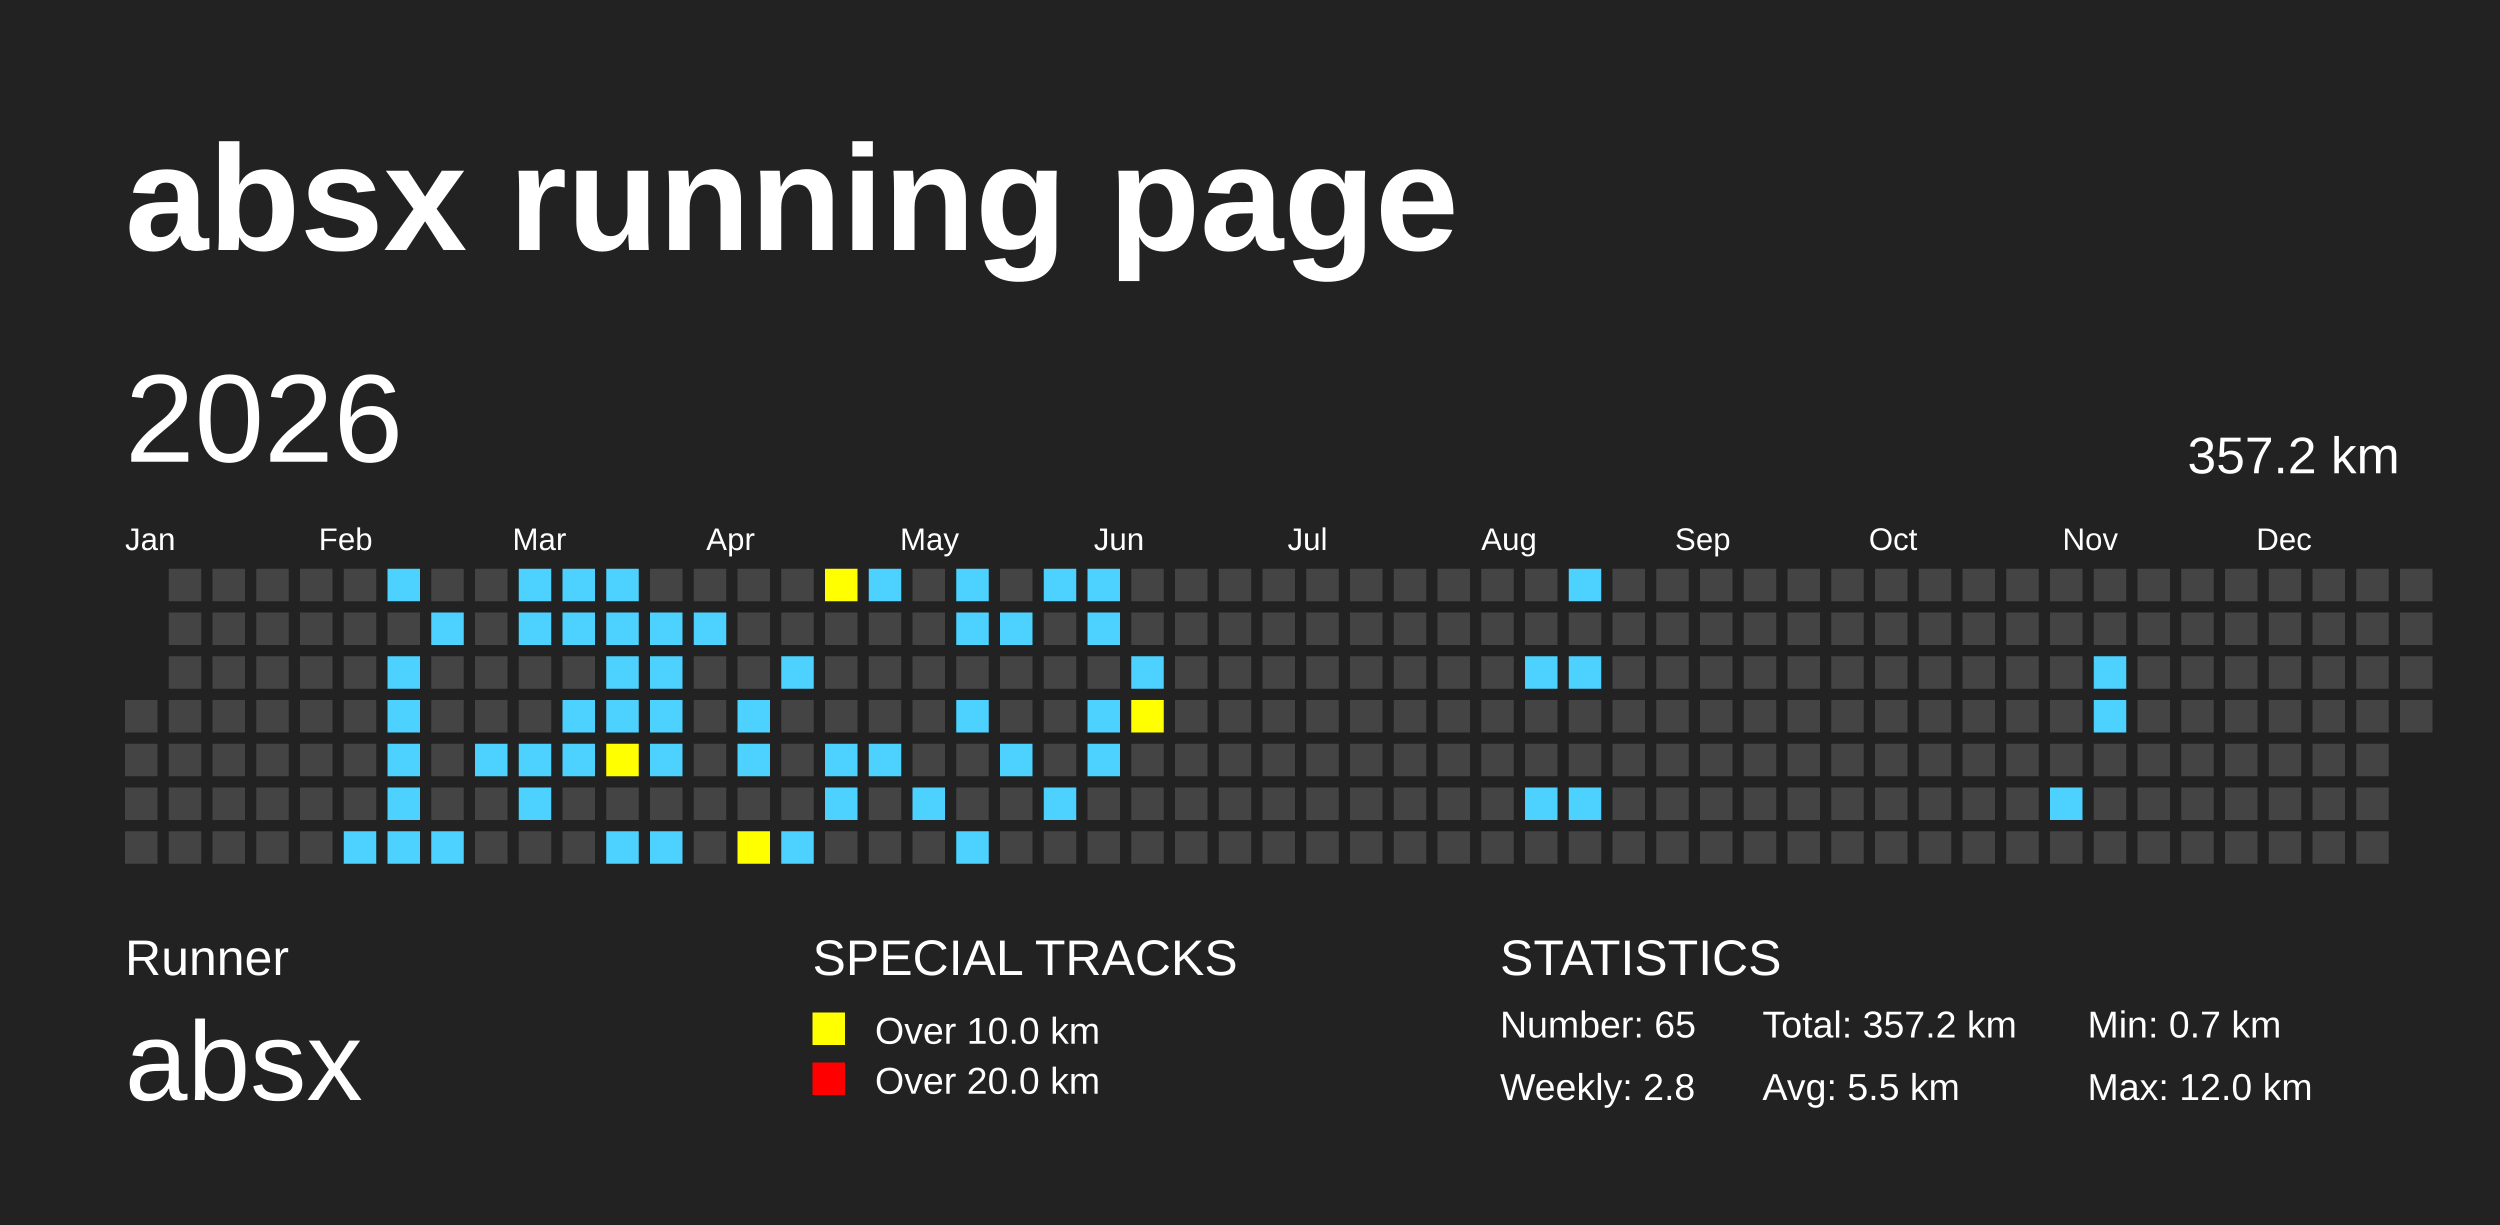
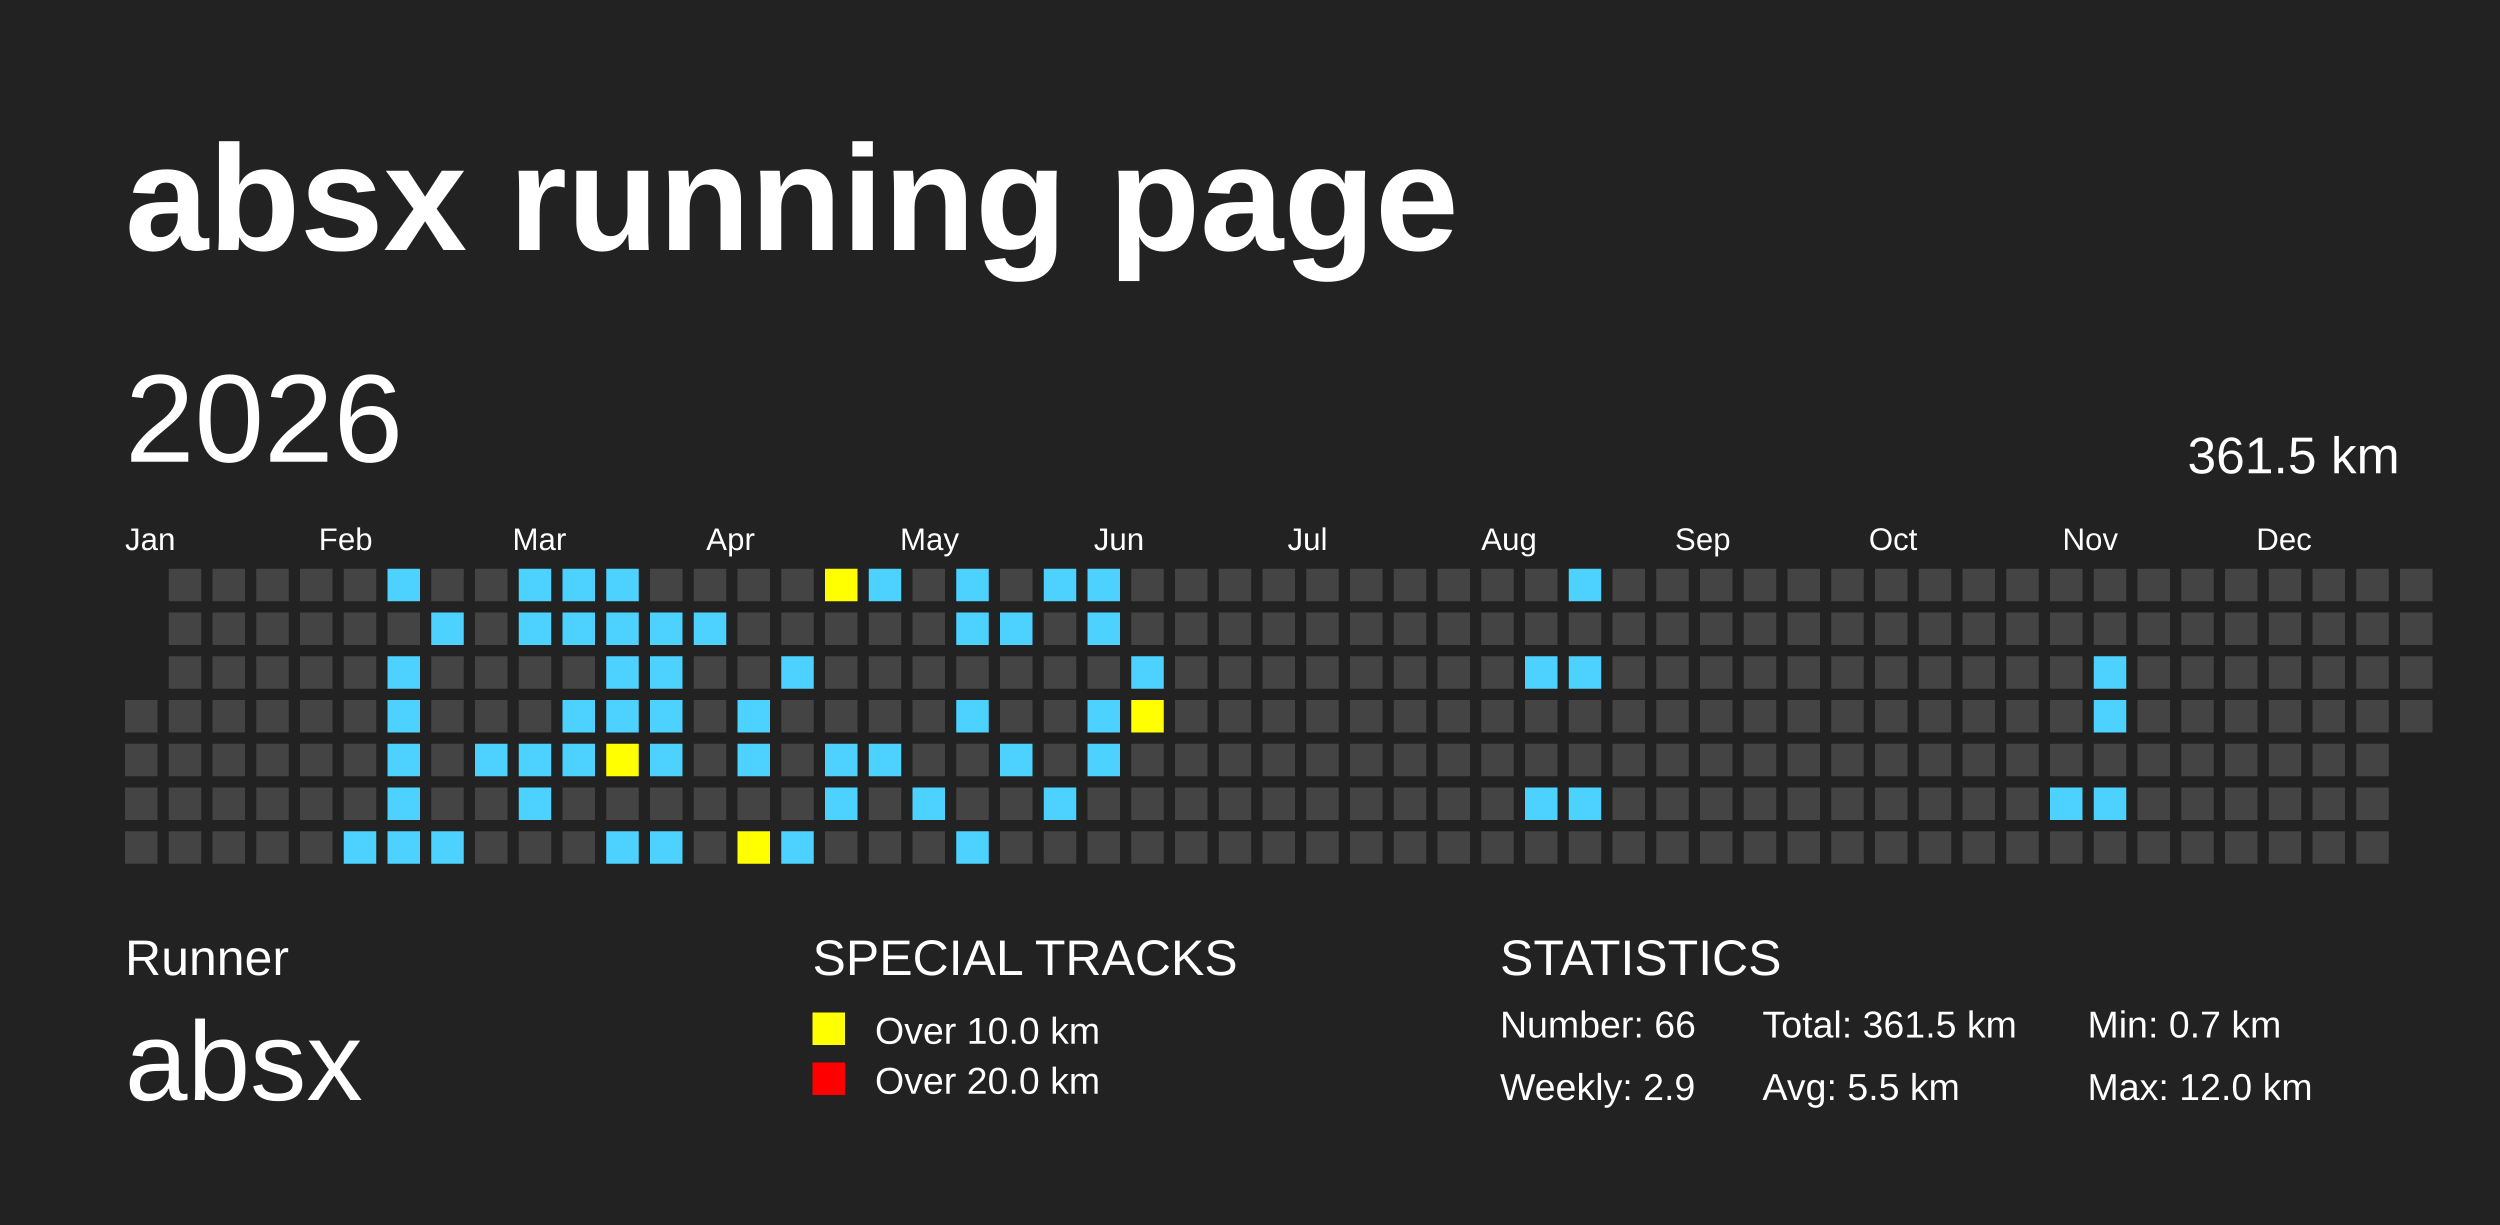
<svg xmlns="http://www.w3.org/2000/svg" baseProfile="full" height="98mm" version="1.1" viewBox="0,0,200,98" width="200mm">
  <defs />
  <rect fill="#222222" height="98" width="200" x="0" y="0" />
  <text fill="#FFFFFF" style="font-size:12px; font-family:Arial; font-weight:bold;" x="10" y="20">absx running page</text>
  <text fill="#FFFFFF" style="font-size:4px; font-family:Arial" x="10" y="78">Runner</text>
  <text fill="#FFFFFF" style="font-size:9px; font-family:Arial" x="10" y="88">absx</text>
  <text fill="#FFFFFF" style="font-size:4px; font-family:Arial" x="65" y="78">SPECIAL TRACKS</text>
  <rect fill="yellow" height="2.6" width="2.6" x="65" y="81" />
  <text fill="#FFFFFF" style="font-size:3px; font-family:Arial" x="70" y="83.5">Over 10.0 km</text>
  <rect fill="red" height="2.6" width="2.6" x="65" y="85" />
  <text fill="#FFFFFF" style="font-size:3px; font-family:Arial" x="70" y="87.5">Over 20.0 km</text>
  <text fill="#FFFFFF" style="font-size:4px; font-family:Arial" x="120" y="78">STATISTICS</text>
-   <text fill="#FFFFFF" style="font-size:3px; font-family:Arial" x="120" y="83">Number: 65</text>
-   <text fill="#FFFFFF" style="font-size:3px; font-family:Arial" x="120" y="88">Weekly: 2.8</text>
-   <text fill="#FFFFFF" style="font-size:3px; font-family:Arial" x="141" y="83">Total: 357.2 km</text>
+   <text fill="#FFFFFF" style="font-size:3px; font-family:Arial" x="120" y="83">Number: 66</text>
+   <text fill="#FFFFFF" style="font-size:3px; font-family:Arial" x="120" y="88">Weekly: 2.9</text>
+   <text fill="#FFFFFF" style="font-size:3px; font-family:Arial" x="141" y="83">Total: 361.5 km</text>
  <text fill="#FFFFFF" style="font-size:3px; font-family:Arial" x="141" y="88">Avg: 5.5 km</text>
  <text fill="#FFFFFF" style="font-size:3px; font-family:Arial" x="167" y="83">Min: 0.7 km</text>
  <text fill="#FFFFFF" style="font-size:3px; font-family:Arial" x="167" y="88">Max: 12.0 km</text>
  <text dominant-baseline="hanging" fill="#FFFFFF" style="font-size:10.0px; font-family:Arial;" x="10" y="30">2026</text>
-   <text dominant-baseline="hanging" fill="#FFFFFF" style="font-size:4.125px; font-family:Arial;" x="175" y="35">357.2 km</text>
+   <text dominant-baseline="hanging" fill="#FFFFFF" style="font-size:4.125px; font-family:Arial;" x="175" y="35">361.5 km</text>
  <text fill="#FFFFFF" style="font-size:2.5px; font-family:Arial" x="10.0" y="44">Jan</text>
  <text fill="#FFFFFF" style="font-size:2.5px; font-family:Arial" x="25.5" y="44">Feb</text>
  <text fill="#FFFFFF" style="font-size:2.5px; font-family:Arial" x="41.0" y="44">Mar</text>
  <text fill="#FFFFFF" style="font-size:2.5px; font-family:Arial" x="56.5" y="44">Apr</text>
  <text fill="#FFFFFF" style="font-size:2.5px; font-family:Arial" x="72.0" y="44">May</text>
  <text fill="#FFFFFF" style="font-size:2.5px; font-family:Arial" x="87.5" y="44">Jun</text>
  <text fill="#FFFFFF" style="font-size:2.5px; font-family:Arial" x="103.0" y="44">Jul</text>
  <text fill="#FFFFFF" style="font-size:2.5px; font-family:Arial" x="118.5" y="44">Aug</text>
  <text fill="#FFFFFF" style="font-size:2.5px; font-family:Arial" x="134.0" y="44">Sep</text>
  <text fill="#FFFFFF" style="font-size:2.5px; font-family:Arial" x="149.5" y="44">Oct</text>
  <text fill="#FFFFFF" style="font-size:2.5px; font-family:Arial" x="165.0" y="44">Nov</text>
  <text fill="#FFFFFF" style="font-size:2.5px; font-family:Arial" x="180.5" y="44">Dec</text>
  <rect fill="#444444" height="2.6" width="2.6" x="10.0" y="56.0" />
  <rect fill="#444444" height="2.6" width="2.6" x="10.0" y="59.5" />
  <rect fill="#444444" height="2.6" width="2.6" x="10.0" y="63.0" />
  <rect fill="#444444" height="2.6" width="2.6" x="10.0" y="66.5" />
  <rect fill="#444444" height="2.6" width="2.6" x="13.5" y="45.5" />
  <rect fill="#444444" height="2.6" width="2.6" x="13.5" y="49.0" />
  <rect fill="#444444" height="2.6" width="2.6" x="13.5" y="52.5" />
  <rect fill="#444444" height="2.6" width="2.6" x="13.5" y="56.0" />
  <rect fill="#444444" height="2.6" width="2.6" x="13.5" y="59.5" />
  <rect fill="#444444" height="2.6" width="2.6" x="13.5" y="63.0" />
  <rect fill="#444444" height="2.6" width="2.6" x="13.5" y="66.5" />
  <rect fill="#444444" height="2.6" width="2.6" x="17.0" y="45.5" />
  <rect fill="#444444" height="2.6" width="2.6" x="17.0" y="49.0" />
  <rect fill="#444444" height="2.6" width="2.6" x="17.0" y="52.5" />
  <rect fill="#444444" height="2.6" width="2.6" x="17.0" y="56.0" />
  <rect fill="#444444" height="2.6" width="2.6" x="17.0" y="59.5" />
  <rect fill="#444444" height="2.6" width="2.6" x="17.0" y="63.0" />
  <rect fill="#444444" height="2.6" width="2.6" x="17.0" y="66.5" />
  <rect fill="#444444" height="2.6" width="2.6" x="20.5" y="45.5" />
  <rect fill="#444444" height="2.6" width="2.6" x="20.5" y="49.0" />
  <rect fill="#444444" height="2.6" width="2.6" x="20.5" y="52.5" />
  <rect fill="#444444" height="2.6" width="2.6" x="20.5" y="56.0" />
  <rect fill="#444444" height="2.6" width="2.6" x="20.5" y="59.5" />
  <rect fill="#444444" height="2.6" width="2.6" x="20.5" y="63.0" />
  <rect fill="#444444" height="2.6" width="2.6" x="20.5" y="66.5" />
  <rect fill="#444444" height="2.6" width="2.6" x="24.0" y="45.5" />
  <rect fill="#444444" height="2.6" width="2.6" x="24.0" y="49.0" />
  <rect fill="#444444" height="2.6" width="2.6" x="24.0" y="52.5" />
  <rect fill="#444444" height="2.6" width="2.6" x="24.0" y="56.0" />
  <rect fill="#444444" height="2.6" width="2.6" x="24.0" y="59.5" />
  <rect fill="#444444" height="2.6" width="2.6" x="24.0" y="63.0" />
  <rect fill="#444444" height="2.6" width="2.6" x="24.0" y="66.5" />
  <rect fill="#444444" height="2.6" width="2.6" x="27.5" y="45.5" />
  <rect fill="#444444" height="2.6" width="2.6" x="27.5" y="49.0" />
  <rect fill="#444444" height="2.6" width="2.6" x="27.5" y="52.5" />
  <rect fill="#444444" height="2.6" width="2.6" x="27.5" y="56.0" />
  <rect fill="#444444" height="2.6" width="2.6" x="27.5" y="59.5" />
  <rect fill="#444444" height="2.6" width="2.6" x="27.5" y="63.0" />
  <rect fill="#4DD2FF" height="2.6" width="2.6" x="27.5" y="66.5" />
  <rect fill="#4DD2FF" height="2.6" width="2.6" x="31.0" y="45.5" />
  <rect fill="#444444" height="2.6" width="2.6" x="31.0" y="49.0" />
  <rect fill="#4DD2FF" height="2.6" width="2.6" x="31.0" y="52.5" />
  <rect fill="#4DD2FF" height="2.6" width="2.6" x="31.0" y="56.0" />
  <rect fill="#4DD2FF" height="2.6" width="2.6" x="31.0" y="59.5" />
  <rect fill="#4DD2FF" height="2.6" width="2.6" x="31.0" y="63.0" />
  <rect fill="#4DD2FF" height="2.6" width="2.6" x="31.0" y="66.5" />
  <rect fill="#444444" height="2.6" width="2.6" x="34.5" y="45.5" />
  <rect fill="#4DD2FF" height="2.6" width="2.6" x="34.5" y="49.0" />
  <rect fill="#444444" height="2.6" width="2.6" x="34.5" y="52.5" />
  <rect fill="#444444" height="2.6" width="2.6" x="34.5" y="56.0" />
  <rect fill="#444444" height="2.6" width="2.6" x="34.5" y="59.5" />
  <rect fill="#444444" height="2.6" width="2.6" x="34.5" y="63.0" />
  <rect fill="#4DD2FF" height="2.6" width="2.6" x="34.5" y="66.5" />
  <rect fill="#444444" height="2.6" width="2.6" x="38.0" y="45.5" />
  <rect fill="#444444" height="2.6" width="2.6" x="38.0" y="49.0" />
  <rect fill="#444444" height="2.6" width="2.6" x="38.0" y="52.5" />
  <rect fill="#444444" height="2.6" width="2.6" x="38.0" y="56.0" />
  <rect fill="#4DD2FF" height="2.6" width="2.6" x="38.0" y="59.5" />
  <rect fill="#444444" height="2.6" width="2.6" x="38.0" y="63.0" />
  <rect fill="#444444" height="2.6" width="2.6" x="38.0" y="66.5" />
  <rect fill="#4DD2FF" height="2.6" width="2.6" x="41.5" y="45.5" />
  <rect fill="#4DD2FF" height="2.6" width="2.6" x="41.5" y="49.0" />
  <rect fill="#444444" height="2.6" width="2.6" x="41.5" y="52.5" />
  <rect fill="#444444" height="2.6" width="2.6" x="41.5" y="56.0" />
  <rect fill="#4DD2FF" height="2.6" width="2.6" x="41.5" y="59.5" />
  <rect fill="#4DD2FF" height="2.6" width="2.6" x="41.5" y="63.0" />
  <rect fill="#444444" height="2.6" width="2.6" x="41.5" y="66.5" />
  <rect fill="#4DD2FF" height="2.6" width="2.6" x="45.0" y="45.5" />
  <rect fill="#4DD2FF" height="2.6" width="2.6" x="45.0" y="49.0" />
  <rect fill="#444444" height="2.6" width="2.6" x="45.0" y="52.5" />
  <rect fill="#4DD2FF" height="2.6" width="2.6" x="45.0" y="56.0" />
  <rect fill="#4DD2FF" height="2.6" width="2.6" x="45.0" y="59.5" />
  <rect fill="#444444" height="2.6" width="2.6" x="45.0" y="63.0" />
  <rect fill="#444444" height="2.6" width="2.6" x="45.0" y="66.5" />
  <rect fill="#4DD2FF" height="2.6" width="2.6" x="48.5" y="45.5" />
  <rect fill="#4DD2FF" height="2.6" width="2.6" x="48.5" y="49.0" />
  <rect fill="#4DD2FF" height="2.6" width="2.6" x="48.5" y="52.5" />
  <rect fill="#4DD2FF" height="2.6" width="2.6" x="48.5" y="56.0" />
  <rect fill="yellow" height="2.6" width="2.6" x="48.5" y="59.5" />
  <rect fill="#444444" height="2.6" width="2.6" x="48.5" y="63.0" />
  <rect fill="#4DD2FF" height="2.6" width="2.6" x="48.5" y="66.5" />
  <rect fill="#444444" height="2.6" width="2.6" x="52.0" y="45.5" />
  <rect fill="#4DD2FF" height="2.6" width="2.6" x="52.0" y="49.0" />
  <rect fill="#4DD2FF" height="2.6" width="2.6" x="52.0" y="52.5" />
  <rect fill="#4DD2FF" height="2.6" width="2.6" x="52.0" y="56.0" />
  <rect fill="#4DD2FF" height="2.6" width="2.6" x="52.0" y="59.5" />
  <rect fill="#444444" height="2.6" width="2.6" x="52.0" y="63.0" />
  <rect fill="#4DD2FF" height="2.6" width="2.6" x="52.0" y="66.5" />
  <rect fill="#444444" height="2.6" width="2.6" x="55.5" y="45.5" />
  <rect fill="#4DD2FF" height="2.6" width="2.6" x="55.5" y="49.0" />
  <rect fill="#444444" height="2.6" width="2.6" x="55.5" y="52.5" />
  <rect fill="#444444" height="2.6" width="2.6" x="55.5" y="56.0" />
  <rect fill="#444444" height="2.6" width="2.6" x="55.5" y="59.5" />
  <rect fill="#444444" height="2.6" width="2.6" x="55.5" y="63.0" />
  <rect fill="#444444" height="2.6" width="2.6" x="55.5" y="66.5" />
  <rect fill="#444444" height="2.6" width="2.6" x="59.0" y="45.5" />
  <rect fill="#444444" height="2.6" width="2.6" x="59.0" y="49.0" />
  <rect fill="#444444" height="2.6" width="2.6" x="59.0" y="52.5" />
  <rect fill="#4DD2FF" height="2.6" width="2.6" x="59.0" y="56.0" />
  <rect fill="#4DD2FF" height="2.6" width="2.6" x="59.0" y="59.5" />
  <rect fill="#444444" height="2.6" width="2.6" x="59.0" y="63.0" />
  <rect fill="yellow" height="2.6" width="2.6" x="59.0" y="66.5" />
  <rect fill="#444444" height="2.6" width="2.6" x="62.5" y="45.5" />
  <rect fill="#444444" height="2.6" width="2.6" x="62.5" y="49.0" />
  <rect fill="#4DD2FF" height="2.6" width="2.6" x="62.5" y="52.5" />
  <rect fill="#444444" height="2.6" width="2.6" x="62.5" y="56.0" />
  <rect fill="#444444" height="2.6" width="2.6" x="62.5" y="59.5" />
  <rect fill="#444444" height="2.6" width="2.6" x="62.5" y="63.0" />
  <rect fill="#4DD2FF" height="2.6" width="2.6" x="62.5" y="66.5" />
  <rect fill="yellow" height="2.6" width="2.6" x="66.0" y="45.5" />
  <rect fill="#444444" height="2.6" width="2.6" x="66.0" y="49.0" />
  <rect fill="#444444" height="2.6" width="2.6" x="66.0" y="52.5" />
  <rect fill="#444444" height="2.6" width="2.6" x="66.0" y="56.0" />
  <rect fill="#4DD2FF" height="2.6" width="2.6" x="66.0" y="59.5" />
  <rect fill="#4DD2FF" height="2.6" width="2.6" x="66.0" y="63.0" />
  <rect fill="#444444" height="2.6" width="2.6" x="66.0" y="66.5" />
  <rect fill="#4DD2FF" height="2.6" width="2.6" x="69.5" y="45.5" />
  <rect fill="#444444" height="2.6" width="2.6" x="69.5" y="49.0" />
  <rect fill="#444444" height="2.6" width="2.6" x="69.5" y="52.5" />
  <rect fill="#444444" height="2.6" width="2.6" x="69.5" y="56.0" />
  <rect fill="#4DD2FF" height="2.6" width="2.6" x="69.5" y="59.5" />
  <rect fill="#444444" height="2.6" width="2.6" x="69.5" y="63.0" />
  <rect fill="#444444" height="2.6" width="2.6" x="69.5" y="66.5" />
  <rect fill="#444444" height="2.6" width="2.6" x="73.0" y="45.5" />
  <rect fill="#444444" height="2.6" width="2.6" x="73.0" y="49.0" />
  <rect fill="#444444" height="2.6" width="2.6" x="73.0" y="52.5" />
  <rect fill="#444444" height="2.6" width="2.6" x="73.0" y="56.0" />
  <rect fill="#444444" height="2.6" width="2.6" x="73.0" y="59.5" />
  <rect fill="#4DD2FF" height="2.6" width="2.6" x="73.0" y="63.0" />
  <rect fill="#444444" height="2.6" width="2.6" x="73.0" y="66.5" />
  <rect fill="#4DD2FF" height="2.6" width="2.6" x="76.5" y="45.5" />
  <rect fill="#4DD2FF" height="2.6" width="2.6" x="76.5" y="49.0" />
  <rect fill="#444444" height="2.6" width="2.6" x="76.5" y="52.5" />
  <rect fill="#4DD2FF" height="2.6" width="2.6" x="76.5" y="56.0" />
  <rect fill="#444444" height="2.6" width="2.6" x="76.5" y="59.5" />
  <rect fill="#444444" height="2.6" width="2.6" x="76.5" y="63.0" />
  <rect fill="#4DD2FF" height="2.6" width="2.6" x="76.5" y="66.5" />
  <rect fill="#444444" height="2.6" width="2.6" x="80.0" y="45.5" />
  <rect fill="#4DD2FF" height="2.6" width="2.6" x="80.0" y="49.0" />
  <rect fill="#444444" height="2.6" width="2.6" x="80.0" y="52.5" />
  <rect fill="#444444" height="2.6" width="2.6" x="80.0" y="56.0" />
  <rect fill="#4DD2FF" height="2.6" width="2.6" x="80.0" y="59.5" />
  <rect fill="#444444" height="2.6" width="2.6" x="80.0" y="63.0" />
  <rect fill="#444444" height="2.6" width="2.6" x="80.0" y="66.5" />
  <rect fill="#4DD2FF" height="2.6" width="2.6" x="83.5" y="45.5" />
  <rect fill="#444444" height="2.6" width="2.6" x="83.5" y="49.0" />
  <rect fill="#444444" height="2.6" width="2.6" x="83.5" y="52.5" />
  <rect fill="#444444" height="2.6" width="2.6" x="83.5" y="56.0" />
  <rect fill="#444444" height="2.6" width="2.6" x="83.5" y="59.5" />
  <rect fill="#4DD2FF" height="2.6" width="2.6" x="83.5" y="63.0" />
  <rect fill="#444444" height="2.6" width="2.6" x="83.5" y="66.5" />
  <rect fill="#4DD2FF" height="2.6" width="2.6" x="87.0" y="45.5" />
  <rect fill="#4DD2FF" height="2.6" width="2.6" x="87.0" y="49.0" />
  <rect fill="#444444" height="2.6" width="2.6" x="87.0" y="52.5" />
  <rect fill="#4DD2FF" height="2.6" width="2.6" x="87.0" y="56.0" />
  <rect fill="#4DD2FF" height="2.6" width="2.6" x="87.0" y="59.5" />
  <rect fill="#444444" height="2.6" width="2.6" x="87.0" y="63.0" />
  <rect fill="#444444" height="2.6" width="2.6" x="87.0" y="66.5" />
  <rect fill="#444444" height="2.6" width="2.6" x="90.5" y="45.5" />
  <rect fill="#444444" height="2.6" width="2.6" x="90.5" y="49.0" />
  <rect fill="#4DD2FF" height="2.6" width="2.6" x="90.5" y="52.5" />
  <rect fill="yellow" height="2.6" width="2.6" x="90.5" y="56.0" />
  <rect fill="#444444" height="2.6" width="2.6" x="90.5" y="59.5" />
  <rect fill="#444444" height="2.6" width="2.6" x="90.5" y="63.0" />
  <rect fill="#444444" height="2.6" width="2.6" x="90.5" y="66.5" />
  <rect fill="#444444" height="2.6" width="2.6" x="94.0" y="45.5" />
  <rect fill="#444444" height="2.6" width="2.6" x="94.0" y="49.0" />
  <rect fill="#444444" height="2.6" width="2.6" x="94.0" y="52.5" />
  <rect fill="#444444" height="2.6" width="2.6" x="94.0" y="56.0" />
  <rect fill="#444444" height="2.6" width="2.6" x="94.0" y="59.5" />
  <rect fill="#444444" height="2.6" width="2.6" x="94.0" y="63.0" />
  <rect fill="#444444" height="2.6" width="2.6" x="94.0" y="66.5" />
  <rect fill="#444444" height="2.6" width="2.6" x="97.5" y="45.5" />
  <rect fill="#444444" height="2.6" width="2.6" x="97.5" y="49.0" />
  <rect fill="#444444" height="2.6" width="2.6" x="97.5" y="52.5" />
  <rect fill="#444444" height="2.6" width="2.6" x="97.5" y="56.0" />
  <rect fill="#444444" height="2.6" width="2.6" x="97.5" y="59.5" />
  <rect fill="#444444" height="2.6" width="2.6" x="97.5" y="63.0" />
  <rect fill="#444444" height="2.6" width="2.6" x="97.5" y="66.5" />
  <rect fill="#444444" height="2.6" width="2.6" x="101.0" y="45.5" />
  <rect fill="#444444" height="2.6" width="2.6" x="101.0" y="49.0" />
  <rect fill="#444444" height="2.6" width="2.6" x="101.0" y="52.5" />
  <rect fill="#444444" height="2.6" width="2.6" x="101.0" y="56.0" />
  <rect fill="#444444" height="2.6" width="2.6" x="101.0" y="59.5" />
  <rect fill="#444444" height="2.6" width="2.6" x="101.0" y="63.0" />
  <rect fill="#444444" height="2.6" width="2.6" x="101.0" y="66.5" />
  <rect fill="#444444" height="2.6" width="2.6" x="104.5" y="45.5" />
  <rect fill="#444444" height="2.6" width="2.6" x="104.5" y="49.0" />
  <rect fill="#444444" height="2.6" width="2.6" x="104.5" y="52.5" />
  <rect fill="#444444" height="2.6" width="2.6" x="104.5" y="56.0" />
  <rect fill="#444444" height="2.6" width="2.6" x="104.5" y="59.5" />
  <rect fill="#444444" height="2.6" width="2.6" x="104.5" y="63.0" />
  <rect fill="#444444" height="2.6" width="2.6" x="104.5" y="66.5" />
  <rect fill="#444444" height="2.6" width="2.6" x="108.0" y="45.5" />
  <rect fill="#444444" height="2.6" width="2.6" x="108.0" y="49.0" />
  <rect fill="#444444" height="2.6" width="2.6" x="108.0" y="52.5" />
  <rect fill="#444444" height="2.6" width="2.6" x="108.0" y="56.0" />
  <rect fill="#444444" height="2.6" width="2.6" x="108.0" y="59.5" />
  <rect fill="#444444" height="2.6" width="2.6" x="108.0" y="63.0" />
  <rect fill="#444444" height="2.6" width="2.6" x="108.0" y="66.5" />
  <rect fill="#444444" height="2.6" width="2.6" x="111.5" y="45.5" />
  <rect fill="#444444" height="2.6" width="2.6" x="111.5" y="49.0" />
  <rect fill="#444444" height="2.6" width="2.6" x="111.5" y="52.5" />
  <rect fill="#444444" height="2.6" width="2.6" x="111.5" y="56.0" />
  <rect fill="#444444" height="2.6" width="2.6" x="111.5" y="59.5" />
  <rect fill="#444444" height="2.6" width="2.6" x="111.5" y="63.0" />
  <rect fill="#444444" height="2.6" width="2.6" x="111.5" y="66.5" />
  <rect fill="#444444" height="2.6" width="2.6" x="115.0" y="45.5" />
  <rect fill="#444444" height="2.6" width="2.6" x="115.0" y="49.0" />
  <rect fill="#444444" height="2.6" width="2.6" x="115.0" y="52.5" />
  <rect fill="#444444" height="2.6" width="2.6" x="115.0" y="56.0" />
  <rect fill="#444444" height="2.6" width="2.6" x="115.0" y="59.5" />
  <rect fill="#444444" height="2.6" width="2.6" x="115.0" y="63.0" />
  <rect fill="#444444" height="2.6" width="2.6" x="115.0" y="66.5" />
  <rect fill="#444444" height="2.6" width="2.6" x="118.5" y="45.5" />
  <rect fill="#444444" height="2.6" width="2.6" x="118.5" y="49.0" />
  <rect fill="#444444" height="2.6" width="2.6" x="118.5" y="52.5" />
  <rect fill="#444444" height="2.6" width="2.6" x="118.5" y="56.0" />
  <rect fill="#444444" height="2.6" width="2.6" x="118.5" y="59.5" />
  <rect fill="#444444" height="2.6" width="2.6" x="118.5" y="63.0" />
  <rect fill="#444444" height="2.6" width="2.6" x="118.5" y="66.5" />
  <rect fill="#444444" height="2.6" width="2.6" x="122.0" y="45.5" />
  <rect fill="#444444" height="2.6" width="2.6" x="122.0" y="49.0" />
  <rect fill="#4DD2FF" height="2.6" width="2.6" x="122.0" y="52.5" />
  <rect fill="#444444" height="2.6" width="2.6" x="122.0" y="56.0" />
  <rect fill="#444444" height="2.6" width="2.6" x="122.0" y="59.5" />
  <rect fill="#4DD2FF" height="2.6" width="2.6" x="122.0" y="63.0" />
  <rect fill="#444444" height="2.6" width="2.6" x="122.0" y="66.5" />
  <rect fill="#4DD2FF" height="2.6" width="2.6" x="125.5" y="45.5" />
  <rect fill="#444444" height="2.6" width="2.6" x="125.5" y="49.0" />
  <rect fill="#4DD2FF" height="2.6" width="2.6" x="125.5" y="52.5" />
  <rect fill="#444444" height="2.6" width="2.6" x="125.5" y="56.0" />
  <rect fill="#444444" height="2.6" width="2.6" x="125.5" y="59.5" />
  <rect fill="#4DD2FF" height="2.6" width="2.6" x="125.5" y="63.0" />
  <rect fill="#444444" height="2.6" width="2.6" x="125.5" y="66.5" />
  <rect fill="#444444" height="2.6" width="2.6" x="129.0" y="45.5" />
  <rect fill="#444444" height="2.6" width="2.6" x="129.0" y="49.0" />
  <rect fill="#444444" height="2.6" width="2.6" x="129.0" y="52.5" />
  <rect fill="#444444" height="2.6" width="2.6" x="129.0" y="56.0" />
  <rect fill="#444444" height="2.6" width="2.6" x="129.0" y="59.5" />
  <rect fill="#444444" height="2.6" width="2.6" x="129.0" y="63.0" />
  <rect fill="#444444" height="2.6" width="2.6" x="129.0" y="66.5" />
  <rect fill="#444444" height="2.6" width="2.6" x="132.5" y="45.5" />
  <rect fill="#444444" height="2.6" width="2.6" x="132.5" y="49.0" />
  <rect fill="#444444" height="2.6" width="2.6" x="132.5" y="52.5" />
  <rect fill="#444444" height="2.6" width="2.6" x="132.5" y="56.0" />
  <rect fill="#444444" height="2.6" width="2.6" x="132.5" y="59.5" />
  <rect fill="#444444" height="2.6" width="2.6" x="132.5" y="63.0" />
  <rect fill="#444444" height="2.6" width="2.6" x="132.5" y="66.5" />
  <rect fill="#444444" height="2.6" width="2.6" x="136.0" y="45.5" />
  <rect fill="#444444" height="2.6" width="2.6" x="136.0" y="49.0" />
  <rect fill="#444444" height="2.6" width="2.6" x="136.0" y="52.5" />
  <rect fill="#444444" height="2.6" width="2.6" x="136.0" y="56.0" />
  <rect fill="#444444" height="2.6" width="2.6" x="136.0" y="59.5" />
  <rect fill="#444444" height="2.6" width="2.6" x="136.0" y="63.0" />
  <rect fill="#444444" height="2.6" width="2.6" x="136.0" y="66.5" />
  <rect fill="#444444" height="2.6" width="2.6" x="139.5" y="45.5" />
  <rect fill="#444444" height="2.6" width="2.6" x="139.5" y="49.0" />
  <rect fill="#444444" height="2.6" width="2.6" x="139.5" y="52.5" />
  <rect fill="#444444" height="2.6" width="2.6" x="139.5" y="56.0" />
  <rect fill="#444444" height="2.6" width="2.6" x="139.5" y="59.5" />
  <rect fill="#444444" height="2.6" width="2.6" x="139.5" y="63.0" />
  <rect fill="#444444" height="2.6" width="2.6" x="139.5" y="66.5" />
  <rect fill="#444444" height="2.6" width="2.6" x="143.0" y="45.5" />
  <rect fill="#444444" height="2.6" width="2.6" x="143.0" y="49.0" />
  <rect fill="#444444" height="2.6" width="2.6" x="143.0" y="52.5" />
  <rect fill="#444444" height="2.6" width="2.6" x="143.0" y="56.0" />
  <rect fill="#444444" height="2.6" width="2.6" x="143.0" y="59.5" />
  <rect fill="#444444" height="2.6" width="2.6" x="143.0" y="63.0" />
  <rect fill="#444444" height="2.6" width="2.6" x="143.0" y="66.5" />
  <rect fill="#444444" height="2.6" width="2.6" x="146.5" y="45.5" />
  <rect fill="#444444" height="2.6" width="2.6" x="146.5" y="49.0" />
  <rect fill="#444444" height="2.6" width="2.6" x="146.5" y="52.5" />
  <rect fill="#444444" height="2.6" width="2.6" x="146.5" y="56.0" />
  <rect fill="#444444" height="2.6" width="2.6" x="146.5" y="59.5" />
  <rect fill="#444444" height="2.6" width="2.6" x="146.5" y="63.0" />
  <rect fill="#444444" height="2.6" width="2.6" x="146.5" y="66.5" />
  <rect fill="#444444" height="2.6" width="2.6" x="150.0" y="45.5" />
  <rect fill="#444444" height="2.6" width="2.6" x="150.0" y="49.0" />
  <rect fill="#444444" height="2.6" width="2.6" x="150.0" y="52.5" />
  <rect fill="#444444" height="2.6" width="2.6" x="150.0" y="56.0" />
  <rect fill="#444444" height="2.6" width="2.6" x="150.0" y="59.5" />
  <rect fill="#444444" height="2.6" width="2.6" x="150.0" y="63.0" />
  <rect fill="#444444" height="2.6" width="2.6" x="150.0" y="66.5" />
  <rect fill="#444444" height="2.6" width="2.6" x="153.5" y="45.5" />
  <rect fill="#444444" height="2.6" width="2.6" x="153.5" y="49.0" />
  <rect fill="#444444" height="2.6" width="2.6" x="153.5" y="52.5" />
  <rect fill="#444444" height="2.6" width="2.6" x="153.5" y="56.0" />
  <rect fill="#444444" height="2.6" width="2.6" x="153.5" y="59.5" />
  <rect fill="#444444" height="2.6" width="2.6" x="153.5" y="63.0" />
  <rect fill="#444444" height="2.6" width="2.6" x="153.5" y="66.5" />
  <rect fill="#444444" height="2.6" width="2.6" x="157.0" y="45.5" />
  <rect fill="#444444" height="2.6" width="2.6" x="157.0" y="49.0" />
  <rect fill="#444444" height="2.6" width="2.6" x="157.0" y="52.5" />
  <rect fill="#444444" height="2.6" width="2.6" x="157.0" y="56.0" />
  <rect fill="#444444" height="2.6" width="2.6" x="157.0" y="59.5" />
  <rect fill="#444444" height="2.6" width="2.6" x="157.0" y="63.0" />
  <rect fill="#444444" height="2.6" width="2.6" x="157.0" y="66.5" />
  <rect fill="#444444" height="2.6" width="2.6" x="160.5" y="45.5" />
  <rect fill="#444444" height="2.6" width="2.6" x="160.5" y="49.0" />
  <rect fill="#444444" height="2.6" width="2.6" x="160.5" y="52.5" />
  <rect fill="#444444" height="2.6" width="2.6" x="160.5" y="56.0" />
  <rect fill="#444444" height="2.6" width="2.6" x="160.5" y="59.5" />
  <rect fill="#444444" height="2.6" width="2.6" x="160.5" y="63.0" />
  <rect fill="#444444" height="2.6" width="2.6" x="160.5" y="66.5" />
  <rect fill="#444444" height="2.6" width="2.6" x="164.0" y="45.5" />
  <rect fill="#444444" height="2.6" width="2.6" x="164.0" y="49.0" />
  <rect fill="#444444" height="2.6" width="2.6" x="164.0" y="52.5" />
  <rect fill="#444444" height="2.6" width="2.6" x="164.0" y="56.0" />
  <rect fill="#444444" height="2.6" width="2.6" x="164.0" y="59.5" />
  <rect fill="#4DD2FF" height="2.6" width="2.6" x="164.0" y="63.0" />
  <rect fill="#444444" height="2.6" width="2.6" x="164.0" y="66.5" />
  <rect fill="#444444" height="2.6" width="2.6" x="167.5" y="45.5" />
  <rect fill="#444444" height="2.6" width="2.6" x="167.5" y="49.0" />
  <rect fill="#4DD2FF" height="2.6" width="2.6" x="167.5" y="52.5" />
  <rect fill="#4DD2FF" height="2.6" width="2.6" x="167.5" y="56.0" />
  <rect fill="#444444" height="2.6" width="2.6" x="167.5" y="59.5" />
-   <rect fill="#444444" height="2.6" width="2.6" x="167.5" y="63.0" />
+   <rect fill="#4DD2FF" height="2.6" width="2.6" x="167.5" y="63.0" />
  <rect fill="#444444" height="2.6" width="2.6" x="167.5" y="66.5" />
  <rect fill="#444444" height="2.6" width="2.6" x="171.0" y="45.5" />
  <rect fill="#444444" height="2.6" width="2.6" x="171.0" y="49.0" />
  <rect fill="#444444" height="2.6" width="2.6" x="171.0" y="52.5" />
  <rect fill="#444444" height="2.6" width="2.6" x="171.0" y="56.0" />
  <rect fill="#444444" height="2.6" width="2.6" x="171.0" y="59.5" />
  <rect fill="#444444" height="2.6" width="2.6" x="171.0" y="63.0" />
  <rect fill="#444444" height="2.6" width="2.6" x="171.0" y="66.5" />
  <rect fill="#444444" height="2.6" width="2.6" x="174.5" y="45.5" />
  <rect fill="#444444" height="2.6" width="2.6" x="174.5" y="49.0" />
  <rect fill="#444444" height="2.6" width="2.6" x="174.5" y="52.5" />
  <rect fill="#444444" height="2.6" width="2.6" x="174.5" y="56.0" />
  <rect fill="#444444" height="2.6" width="2.6" x="174.5" y="59.5" />
  <rect fill="#444444" height="2.6" width="2.6" x="174.5" y="63.0" />
  <rect fill="#444444" height="2.6" width="2.6" x="174.5" y="66.5" />
  <rect fill="#444444" height="2.6" width="2.6" x="178.0" y="45.5" />
  <rect fill="#444444" height="2.6" width="2.6" x="178.0" y="49.0" />
  <rect fill="#444444" height="2.6" width="2.6" x="178.0" y="52.5" />
  <rect fill="#444444" height="2.6" width="2.6" x="178.0" y="56.0" />
  <rect fill="#444444" height="2.6" width="2.6" x="178.0" y="59.5" />
  <rect fill="#444444" height="2.6" width="2.6" x="178.0" y="63.0" />
  <rect fill="#444444" height="2.6" width="2.6" x="178.0" y="66.5" />
  <rect fill="#444444" height="2.6" width="2.6" x="181.5" y="45.5" />
  <rect fill="#444444" height="2.6" width="2.6" x="181.5" y="49.0" />
  <rect fill="#444444" height="2.6" width="2.6" x="181.5" y="52.5" />
  <rect fill="#444444" height="2.6" width="2.6" x="181.5" y="56.0" />
  <rect fill="#444444" height="2.6" width="2.6" x="181.5" y="59.5" />
  <rect fill="#444444" height="2.6" width="2.6" x="181.5" y="63.0" />
  <rect fill="#444444" height="2.6" width="2.6" x="181.5" y="66.5" />
  <rect fill="#444444" height="2.6" width="2.6" x="185.0" y="45.5" />
  <rect fill="#444444" height="2.6" width="2.6" x="185.0" y="49.0" />
  <rect fill="#444444" height="2.6" width="2.6" x="185.0" y="52.5" />
  <rect fill="#444444" height="2.6" width="2.6" x="185.0" y="56.0" />
  <rect fill="#444444" height="2.6" width="2.6" x="185.0" y="59.5" />
  <rect fill="#444444" height="2.6" width="2.6" x="185.0" y="63.0" />
  <rect fill="#444444" height="2.6" width="2.6" x="185.0" y="66.5" />
  <rect fill="#444444" height="2.6" width="2.6" x="188.5" y="45.5" />
  <rect fill="#444444" height="2.6" width="2.6" x="188.5" y="49.0" />
  <rect fill="#444444" height="2.6" width="2.6" x="188.5" y="52.5" />
  <rect fill="#444444" height="2.6" width="2.6" x="188.5" y="56.0" />
  <rect fill="#444444" height="2.6" width="2.6" x="188.5" y="59.5" />
  <rect fill="#444444" height="2.6" width="2.6" x="188.5" y="63.0" />
  <rect fill="#444444" height="2.6" width="2.6" x="188.5" y="66.5" />
  <rect fill="#444444" height="2.6" width="2.6" x="192.0" y="45.5" />
  <rect fill="#444444" height="2.6" width="2.6" x="192.0" y="49.0" />
  <rect fill="#444444" height="2.6" width="2.6" x="192.0" y="52.5" />
  <rect fill="#444444" height="2.6" width="2.6" x="192.0" y="56.0" />
</svg>
